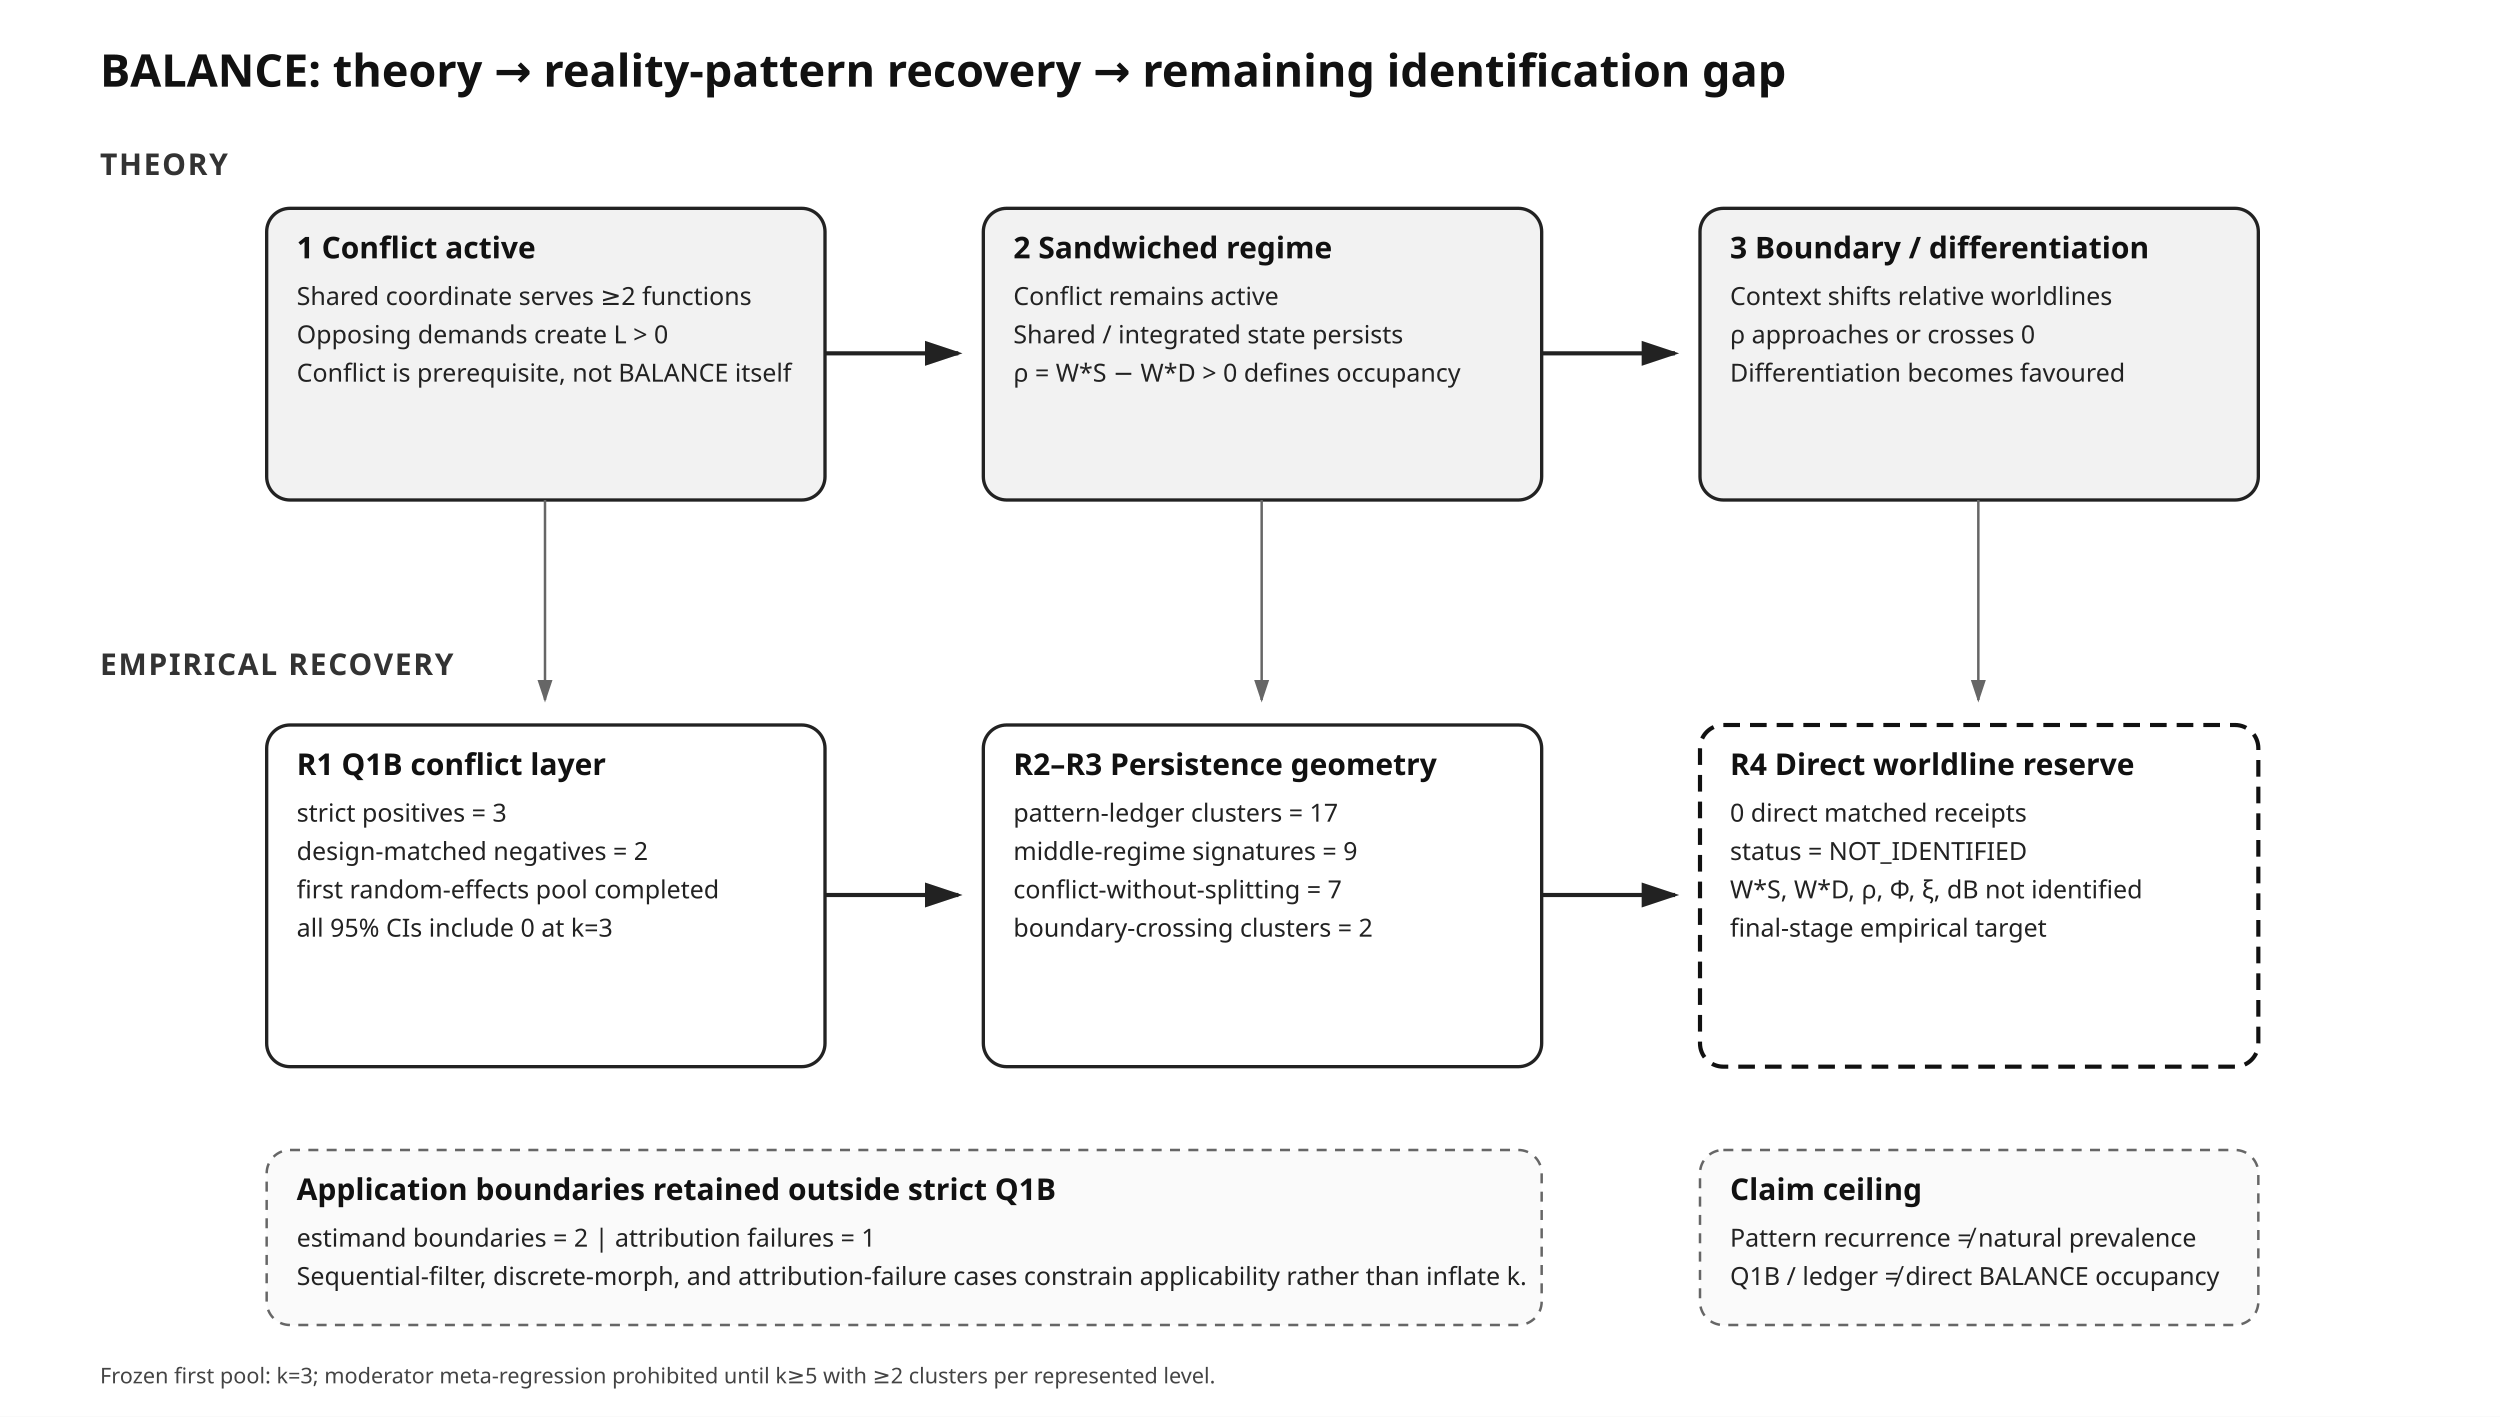
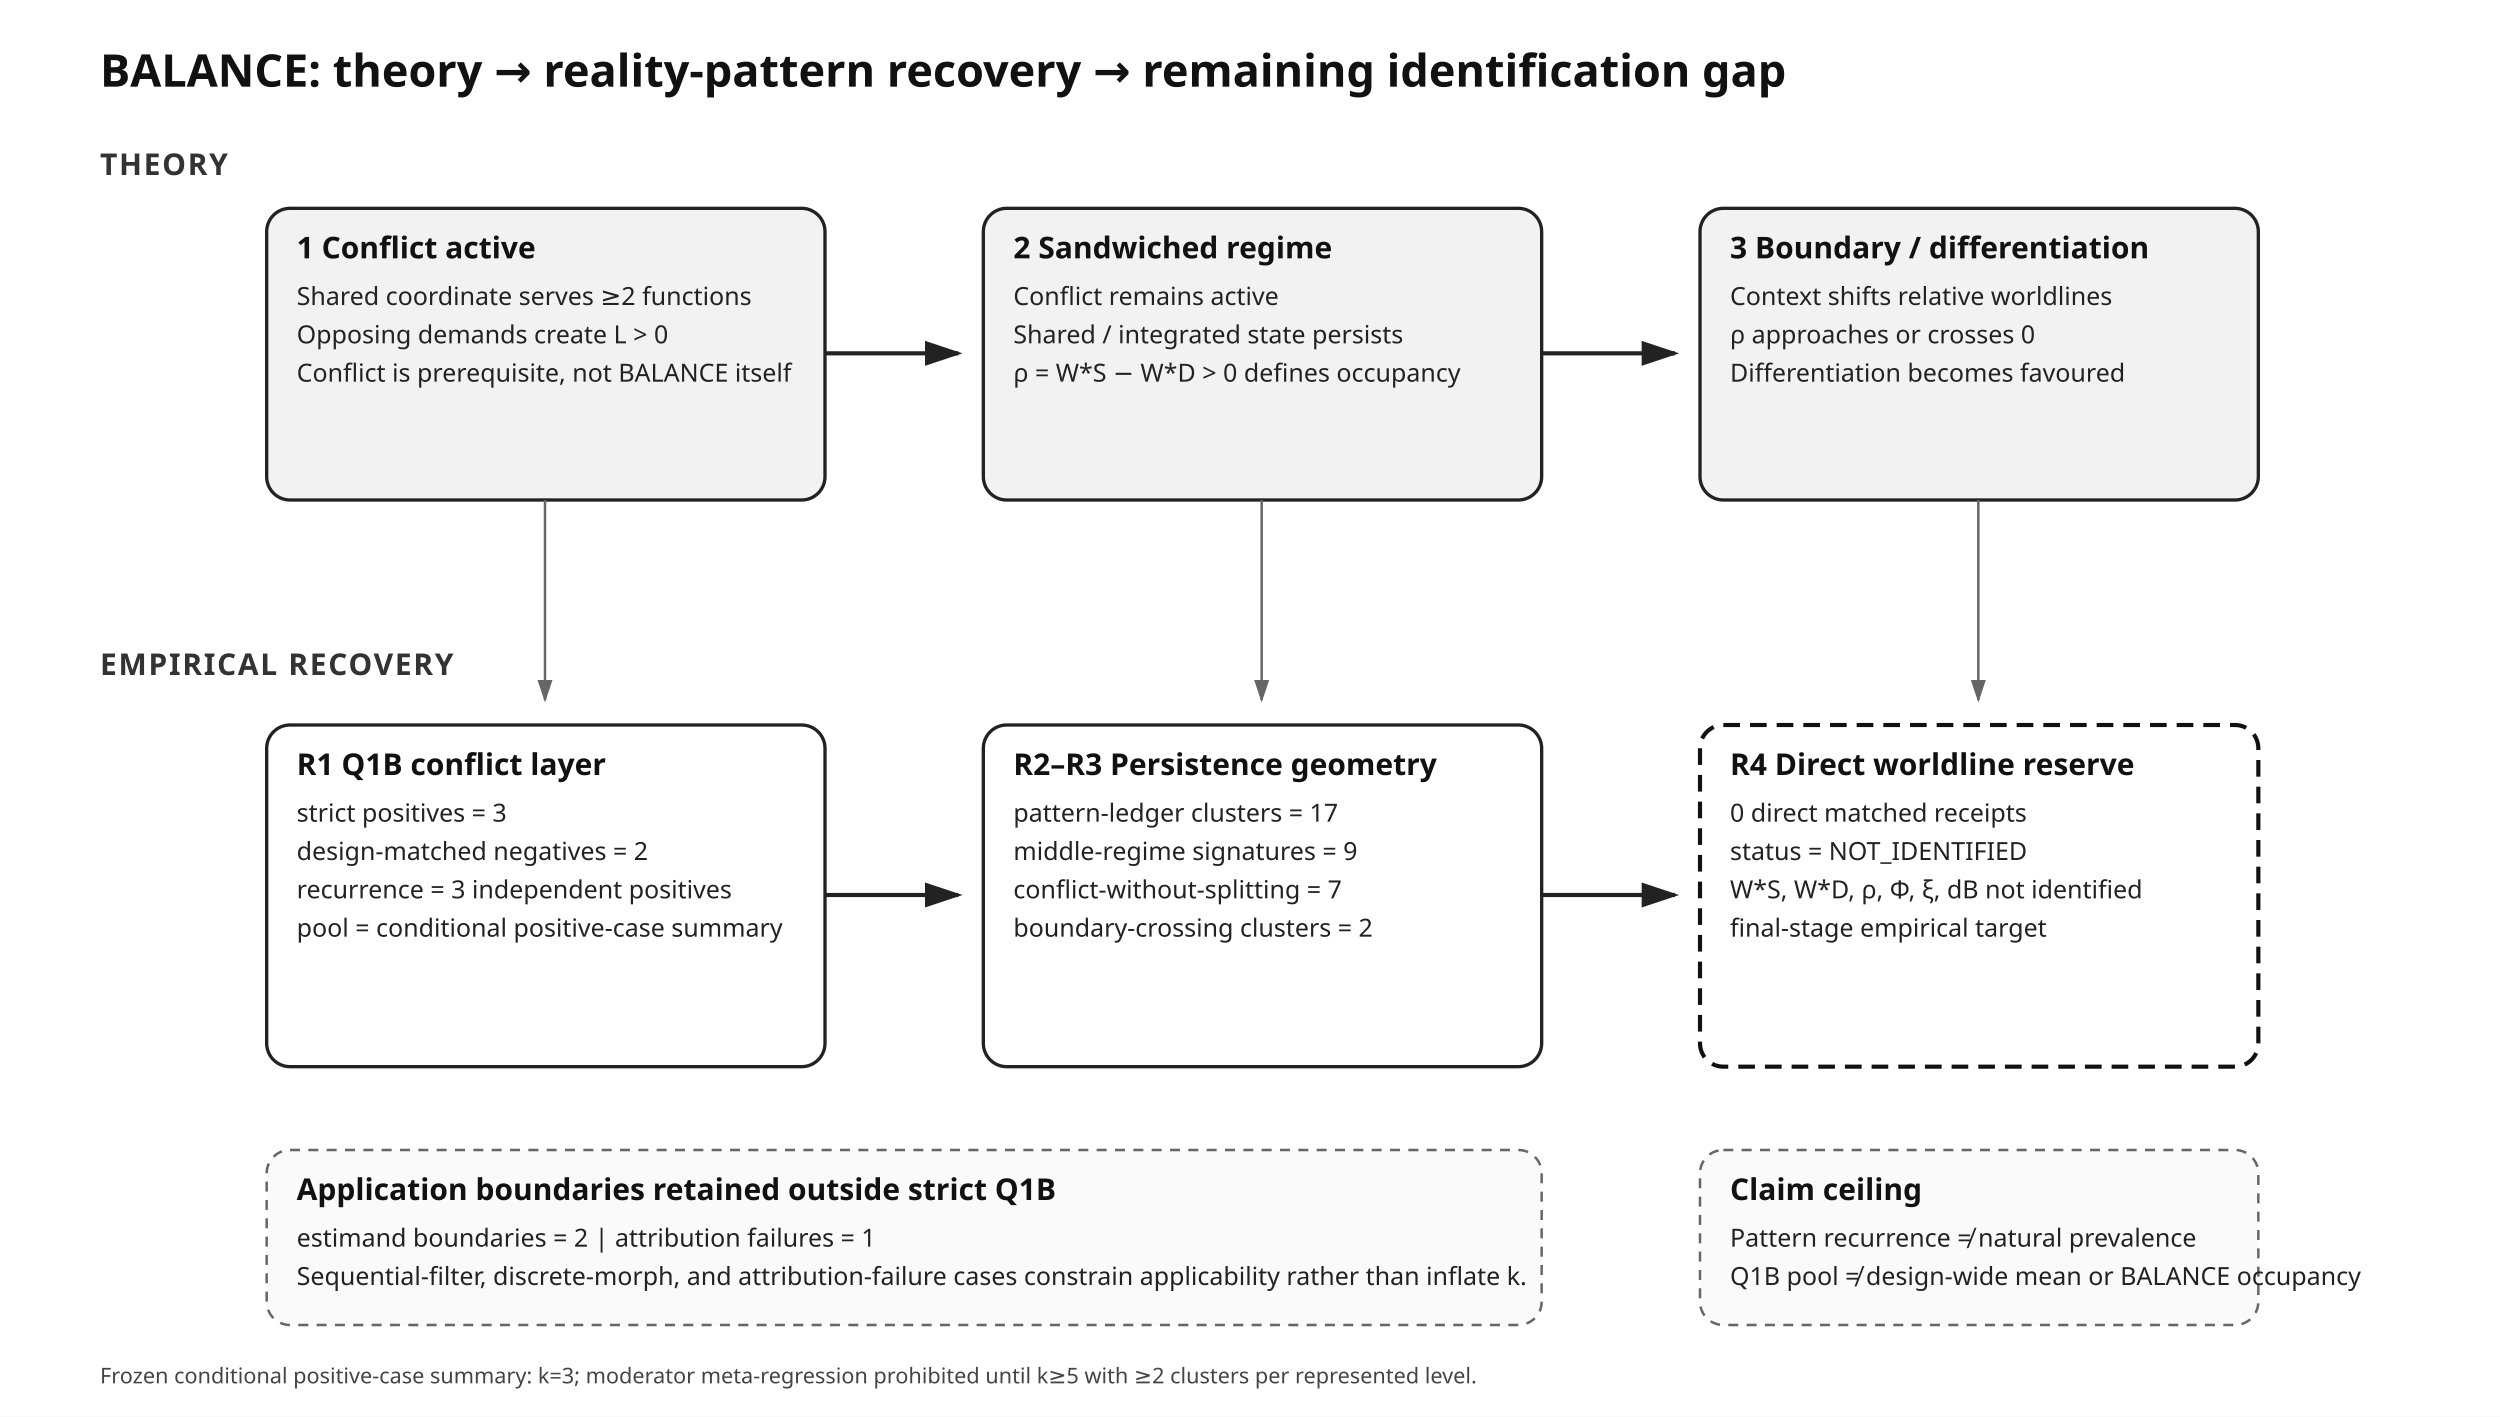
<svg xmlns="http://www.w3.org/2000/svg" width="1500" height="850" viewBox="0 0 1500 850">
  <style>
  .bg { fill: #ffffff; }
  .theory { fill: #f2f2f2; stroke: #222; stroke-width: 2; }
  .empirical { fill: #ffffff; stroke: #222; stroke-width: 2; }
  .boundary { fill: #fafafa; stroke: #666; stroke-width: 1.5; stroke-dasharray: 6 5; }
  .gap { fill: #ffffff; stroke: #111; stroke-width: 2.5; stroke-dasharray: 10 6; }
  .title { font: 700 27px sans-serif; fill: #111; }
  .lane-title { font: 700 18px sans-serif; fill: #333; letter-spacing: 1px; }
  .box-title { font: 700 18px sans-serif; fill: #111; }
  .box-text { font: 15px sans-serif; fill: #222; }
  .small { font: 13px sans-serif; fill: #444; }
  .arrow { stroke: #222; stroke-width: 2.5; fill: none; marker-end: url(#arrow); }
  .thin-arrow { stroke: #666; stroke-width: 1.5; fill: none; marker-end: url(#arrowSmall); }
</style>
  <defs>
    <marker id="arrow" markerWidth="10" markerHeight="10" refX="8" refY="3" orient="auto">
      <path d="M0,0 L0,6 L9,3 z" fill="#222" />
    </marker>
    <marker id="arrowSmall" markerWidth="10" markerHeight="10" refX="8" refY="3" orient="auto">
      <path d="M0,0 L0,6 L9,3 z" fill="#666" />
    </marker>
  </defs>
  <rect class="bg" x="0" y="0" width="1500" height="850" />
  <text class="title" x="60" y="52">BALANCE: theory → reality-pattern recovery → remaining identification gap</text>
  <text class="lane-title" x="60" y="105">THEORY</text>
  <text class="lane-title" x="60" y="405">EMPIRICAL RECOVERY</text>
  <rect class="theory" x="160" y="125" width="335" height="175" rx="14" />
  <text class="box-title" x="178" y="155">1  Conflict active</text>
  <text class="box-text" x="178" y="183">Shared coordinate serves ≥2 functions</text>
  <text class="box-text" x="178" y="206">Opposing demands create L &gt; 0</text>
  <text class="box-text" x="178" y="229">Conflict is prerequisite, not BALANCE itself</text>
  <rect class="theory" x="590" y="125" width="335" height="175" rx="14" />
  <text class="box-title" x="608" y="155">2  Sandwiched regime</text>
  <text class="box-text" x="608" y="183">Conflict remains active</text>
  <text class="box-text" x="608" y="206">Shared / integrated state persists</text>
  <text class="box-text" x="608" y="229">ρ = W*S − W*D &gt; 0 defines occupancy</text>
  <rect class="theory" x="1020" y="125" width="335" height="175" rx="14" />
  <text class="box-title" x="1038" y="155">3  Boundary / differentiation</text>
  <text class="box-text" x="1038" y="183">Context shifts relative worldlines</text>
  <text class="box-text" x="1038" y="206">ρ approaches or crosses 0</text>
  <text class="box-text" x="1038" y="229">Differentiation becomes favoured</text>
  <path class="arrow" d="M495 212 L575 212" />
  <path class="arrow" d="M925 212 L1005 212" />
  <rect class="empirical" x="160" y="435" width="335" height="205" rx="14" />
  <text class="box-title" x="178" y="465">R1  Q1B conflict layer</text>
  <text class="box-text" x="178" y="493">strict positives = 3</text>
  <text class="box-text" x="178" y="516">design-matched negatives = 2</text>
-   <text class="box-text" x="178" y="539">first random-effects pool completed</text>
-   <text class="box-text" x="178" y="562">all 95% CIs include 0 at k=3</text>
+   <text class="box-text" x="178" y="539">recurrence = 3 independent positives</text>
+   <text class="box-text" x="178" y="562">pool = conditional positive-case summary</text>
  <rect class="empirical" x="590" y="435" width="335" height="205" rx="14" />
  <text class="box-title" x="608" y="465">R2–R3  Persistence geometry</text>
  <text class="box-text" x="608" y="493">pattern-ledger clusters = 17</text>
  <text class="box-text" x="608" y="516">middle-regime signatures = 9</text>
  <text class="box-text" x="608" y="539">conflict-without-splitting = 7</text>
  <text class="box-text" x="608" y="562">boundary-crossing clusters = 2</text>
  <rect class="gap" x="1020" y="435" width="335" height="205" rx="14" />
  <text class="box-title" x="1038" y="465">R4  Direct worldline reserve</text>
  <text class="box-text" x="1038" y="493">0 direct matched receipts</text>
  <text class="box-text" x="1038" y="516">status = NOT_IDENTIFIED</text>
  <text class="box-text" x="1038" y="539">W*S, W*D, ρ, Φ, ξ, dB not identified</text>
  <text class="box-text" x="1038" y="562">final-stage empirical target</text>
  <path class="arrow" d="M495 537 L575 537" />
  <path class="arrow" d="M925 537 L1005 537" />
  <path class="thin-arrow" d="M327 300 L327 420" />
  <path class="thin-arrow" d="M757 300 L757 420" />
  <path class="thin-arrow" d="M1187 300 L1187 420" />
  <rect class="boundary" x="160" y="690" width="765" height="105" rx="14" />
  <text class="box-title" x="178" y="720">Application boundaries retained outside strict Q1B</text>
  <text class="box-text" x="178" y="748">estimand boundaries = 2  |  attribution failures = 1</text>
  <text class="box-text" x="178" y="771">Sequential-filter, discrete-morph, and attribution-failure cases constrain applicability rather than inflate k.</text>
  <rect class="boundary" x="1020" y="690" width="335" height="105" rx="14" />
  <text class="box-title" x="1038" y="720">Claim ceiling</text>
  <text class="box-text" x="1038" y="748">Pattern recurrence ≠ natural prevalence</text>
-   <text class="box-text" x="1038" y="771">Q1B / ledger ≠ direct BALANCE occupancy</text>
-   <text class="small" x="60" y="830">Frozen first pool: k=3; moderator meta-regression prohibited until k≥5 with ≥2 clusters per represented level.</text>
+   <text class="box-text" x="1038" y="771">Q1B pool ≠ design-wide mean or BALANCE occupancy</text>
+   <text class="small" x="60" y="830">Frozen conditional positive-case summary: k=3; moderator meta-regression prohibited until k≥5 with ≥2 clusters per represented level.</text>
</svg>
